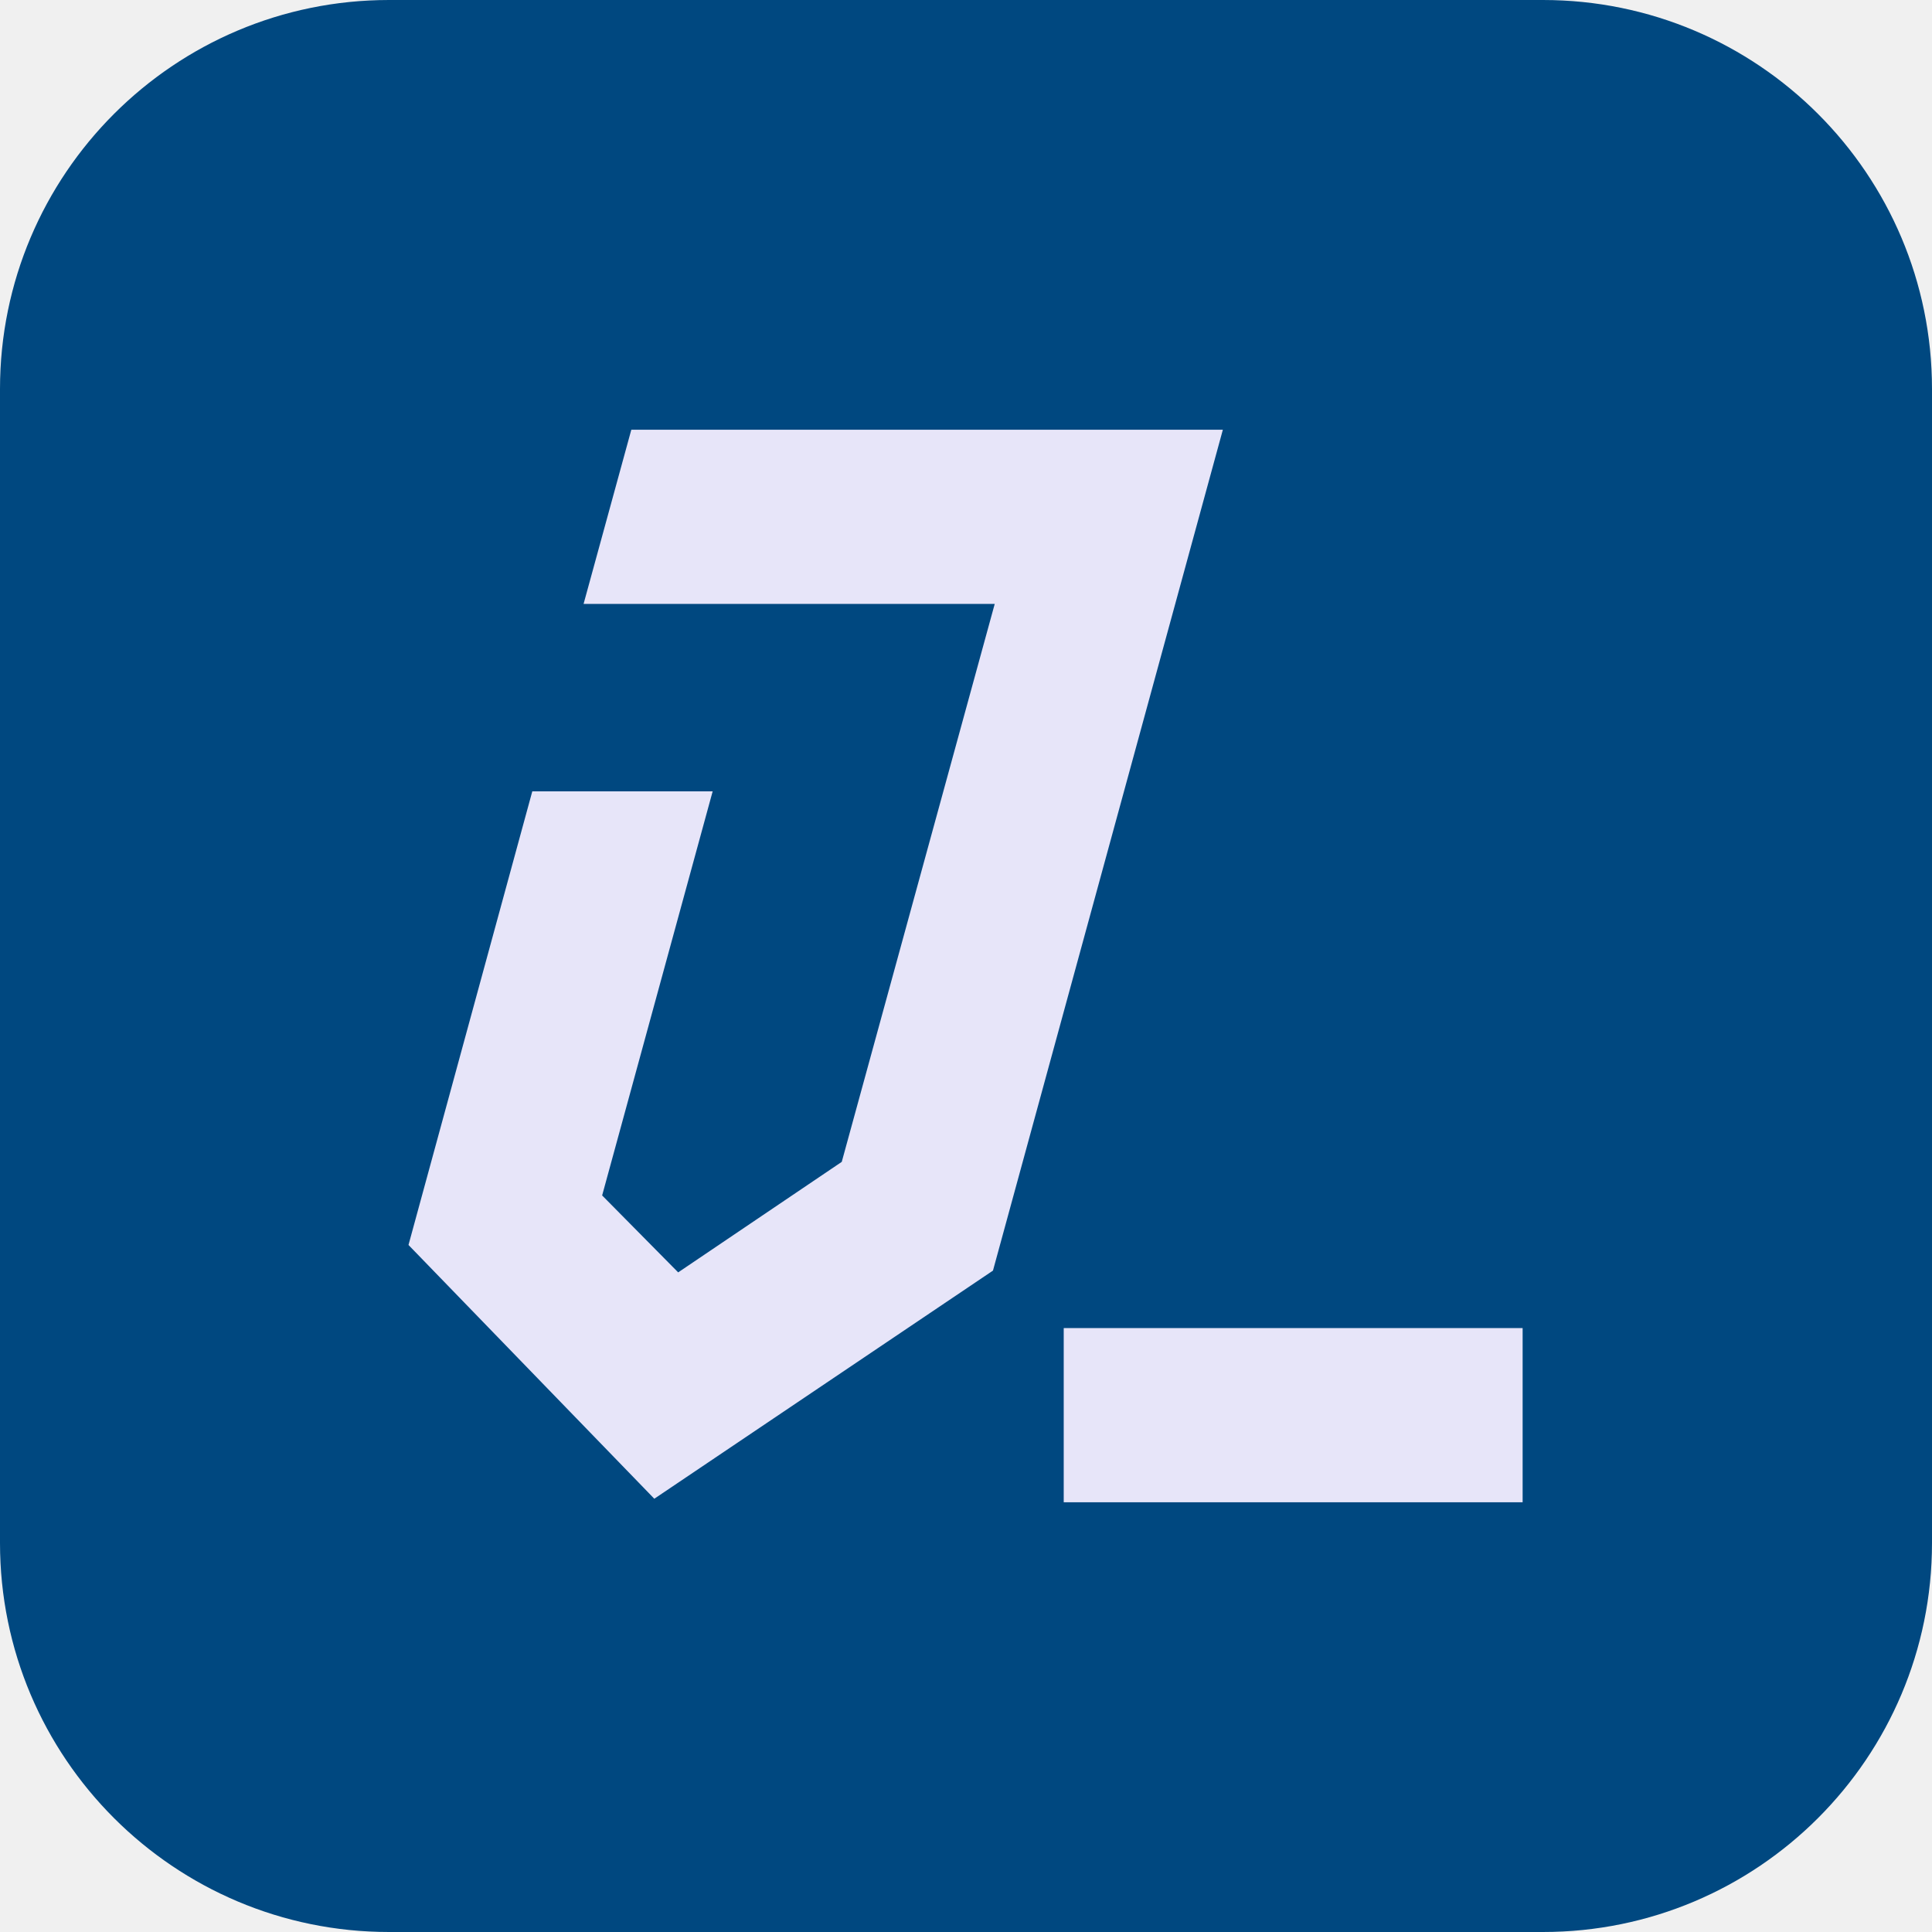
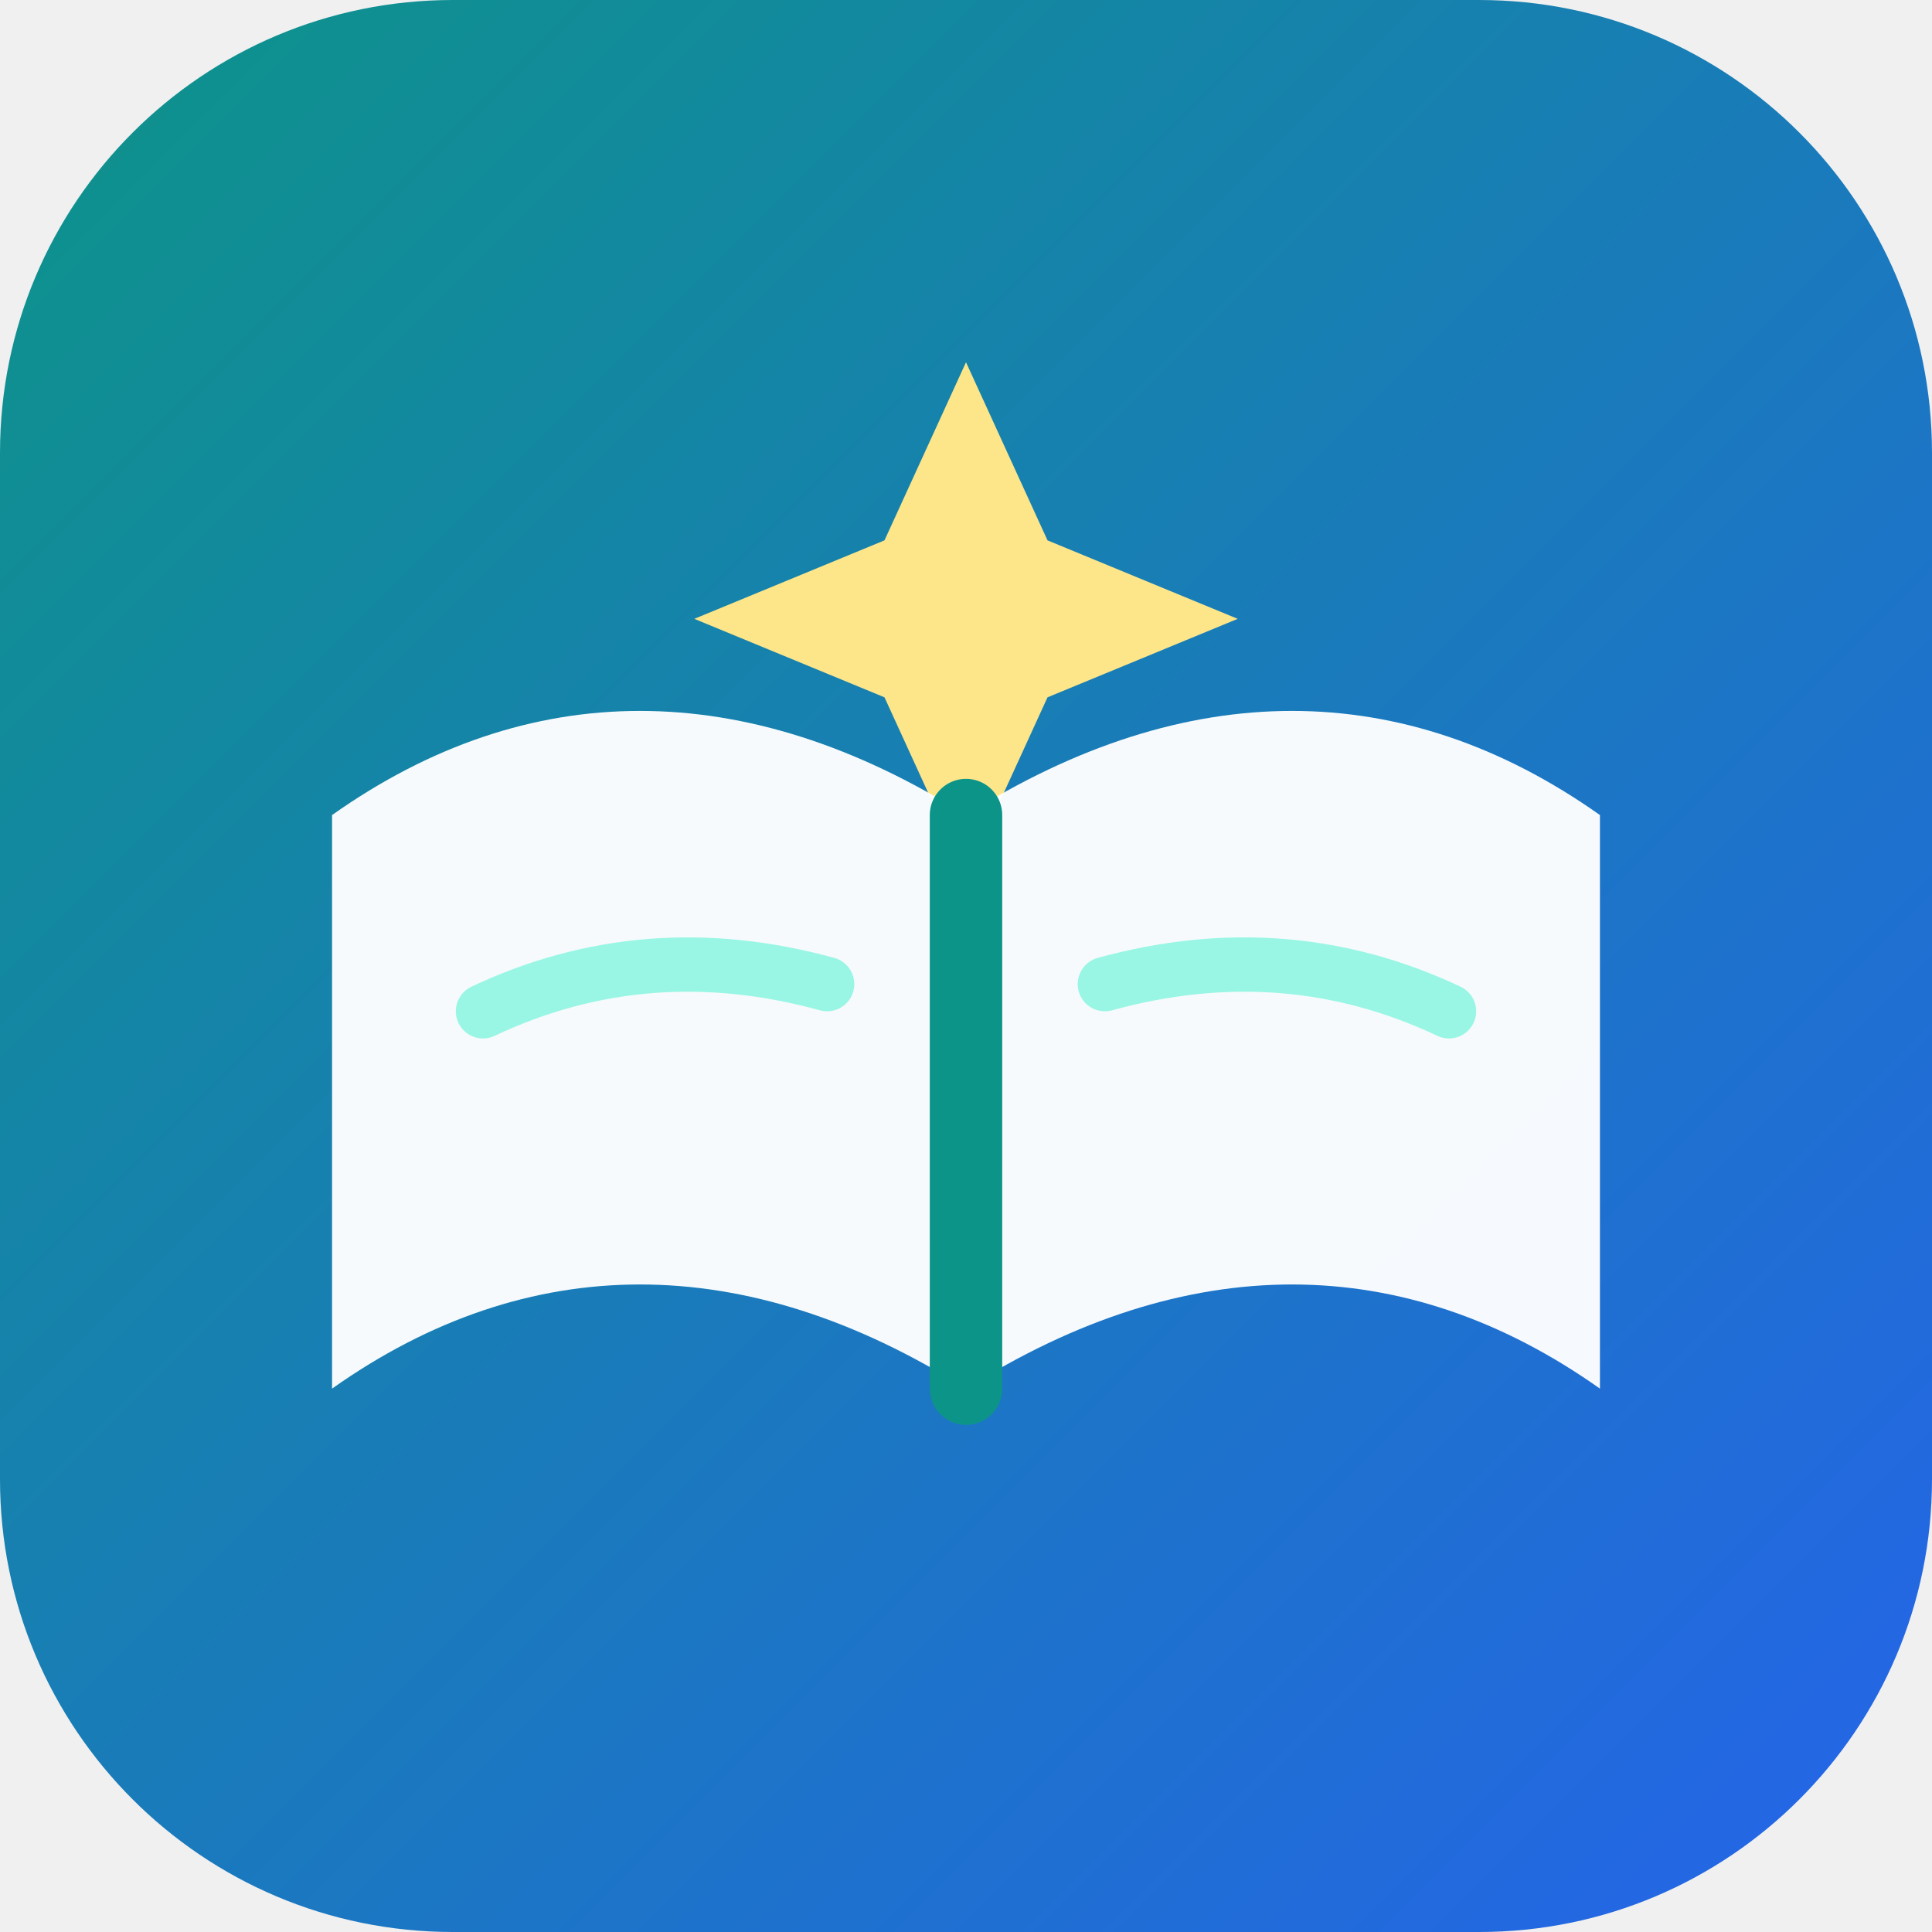
- <svg xmlns="http://www.w3.org/2000/svg" width="117" height="117" viewBox="0 0 117 117" fill="none">
-   <mask id="mask0_1458_20" style="mask-type:luminance" maskUnits="userSpaceOnUse" x="0" y="0" width="117" height="117">
-     <path d="M117 0H0V117H117V0Z" fill="white" />
-   </mask>
-   <g mask="url(#mask0_1458_20)">
-     <path d="M93.439 0H23.561C10.549 0 0 10.549 0 23.561V93.439C0 106.452 10.549 117 23.561 117H93.439C106.452 117 117 106.452 117 93.439V23.561C117 10.549 106.452 0 93.439 0Z" fill="#004880" />
-     <path d="M38.232 26.024L35.341 36.572H46.264H50.655H60.24L50.976 70.361L41.07 77.054L36.465 72.395L43.158 47.924H32.235L24.738 75.394L39.624 90.762L60.133 76.947L74.055 26.024H38.232Z" fill="#E7E5F9" />
-     <path d="M92.209 80.427H64.418V90.976H92.209V80.427Z" fill="#E7E5F9" />
-   </g>
+ <svg xmlns="http://www.w3.org/2000/svg" viewBox="0 0 64 64" width="64" height="64" role="img" aria-label="Madrasati">
+   <defs>
+     <linearGradient id="madrasati-grad" x1="0" y1="0" x2="1" y2="1">
+       <stop offset="0" stop-color="#0D9488" />
+       <stop offset="1" stop-color="#2563EB" />
+     </linearGradient>
+   </defs>
+   <rect width="64" height="64" rx="15" fill="url(#madrasati-grad)" />
+   <path d="M32 12l2.7 5.9 6.3 2.6-6.3 2.6L32 29l-2.7-5.9-6.3-2.6 6.3-2.6z" fill="#FDE68A" />
+   <path d="M11 46c6.5-4.6 13.7-4.6 21 0 7.3-4.6 14.5-4.6 21 0V27c-6.5-4.6-13.7-4.6-21 0-7.3-4.6-14.5-4.6-21 0z" fill="#FFFFFF" opacity="0.96" />
+   <path d="M32 27v19" stroke="#0D9488" stroke-width="2.4" stroke-linecap="round" />
+   <path d="M16 33.5c3.6-1.7 7.4-2 11.4-.9M36.6 32.6c4-1.1 7.8-.8 11.4.9" stroke="#99F6E4" stroke-width="1.8" stroke-linecap="round" fill="none" />
</svg>
